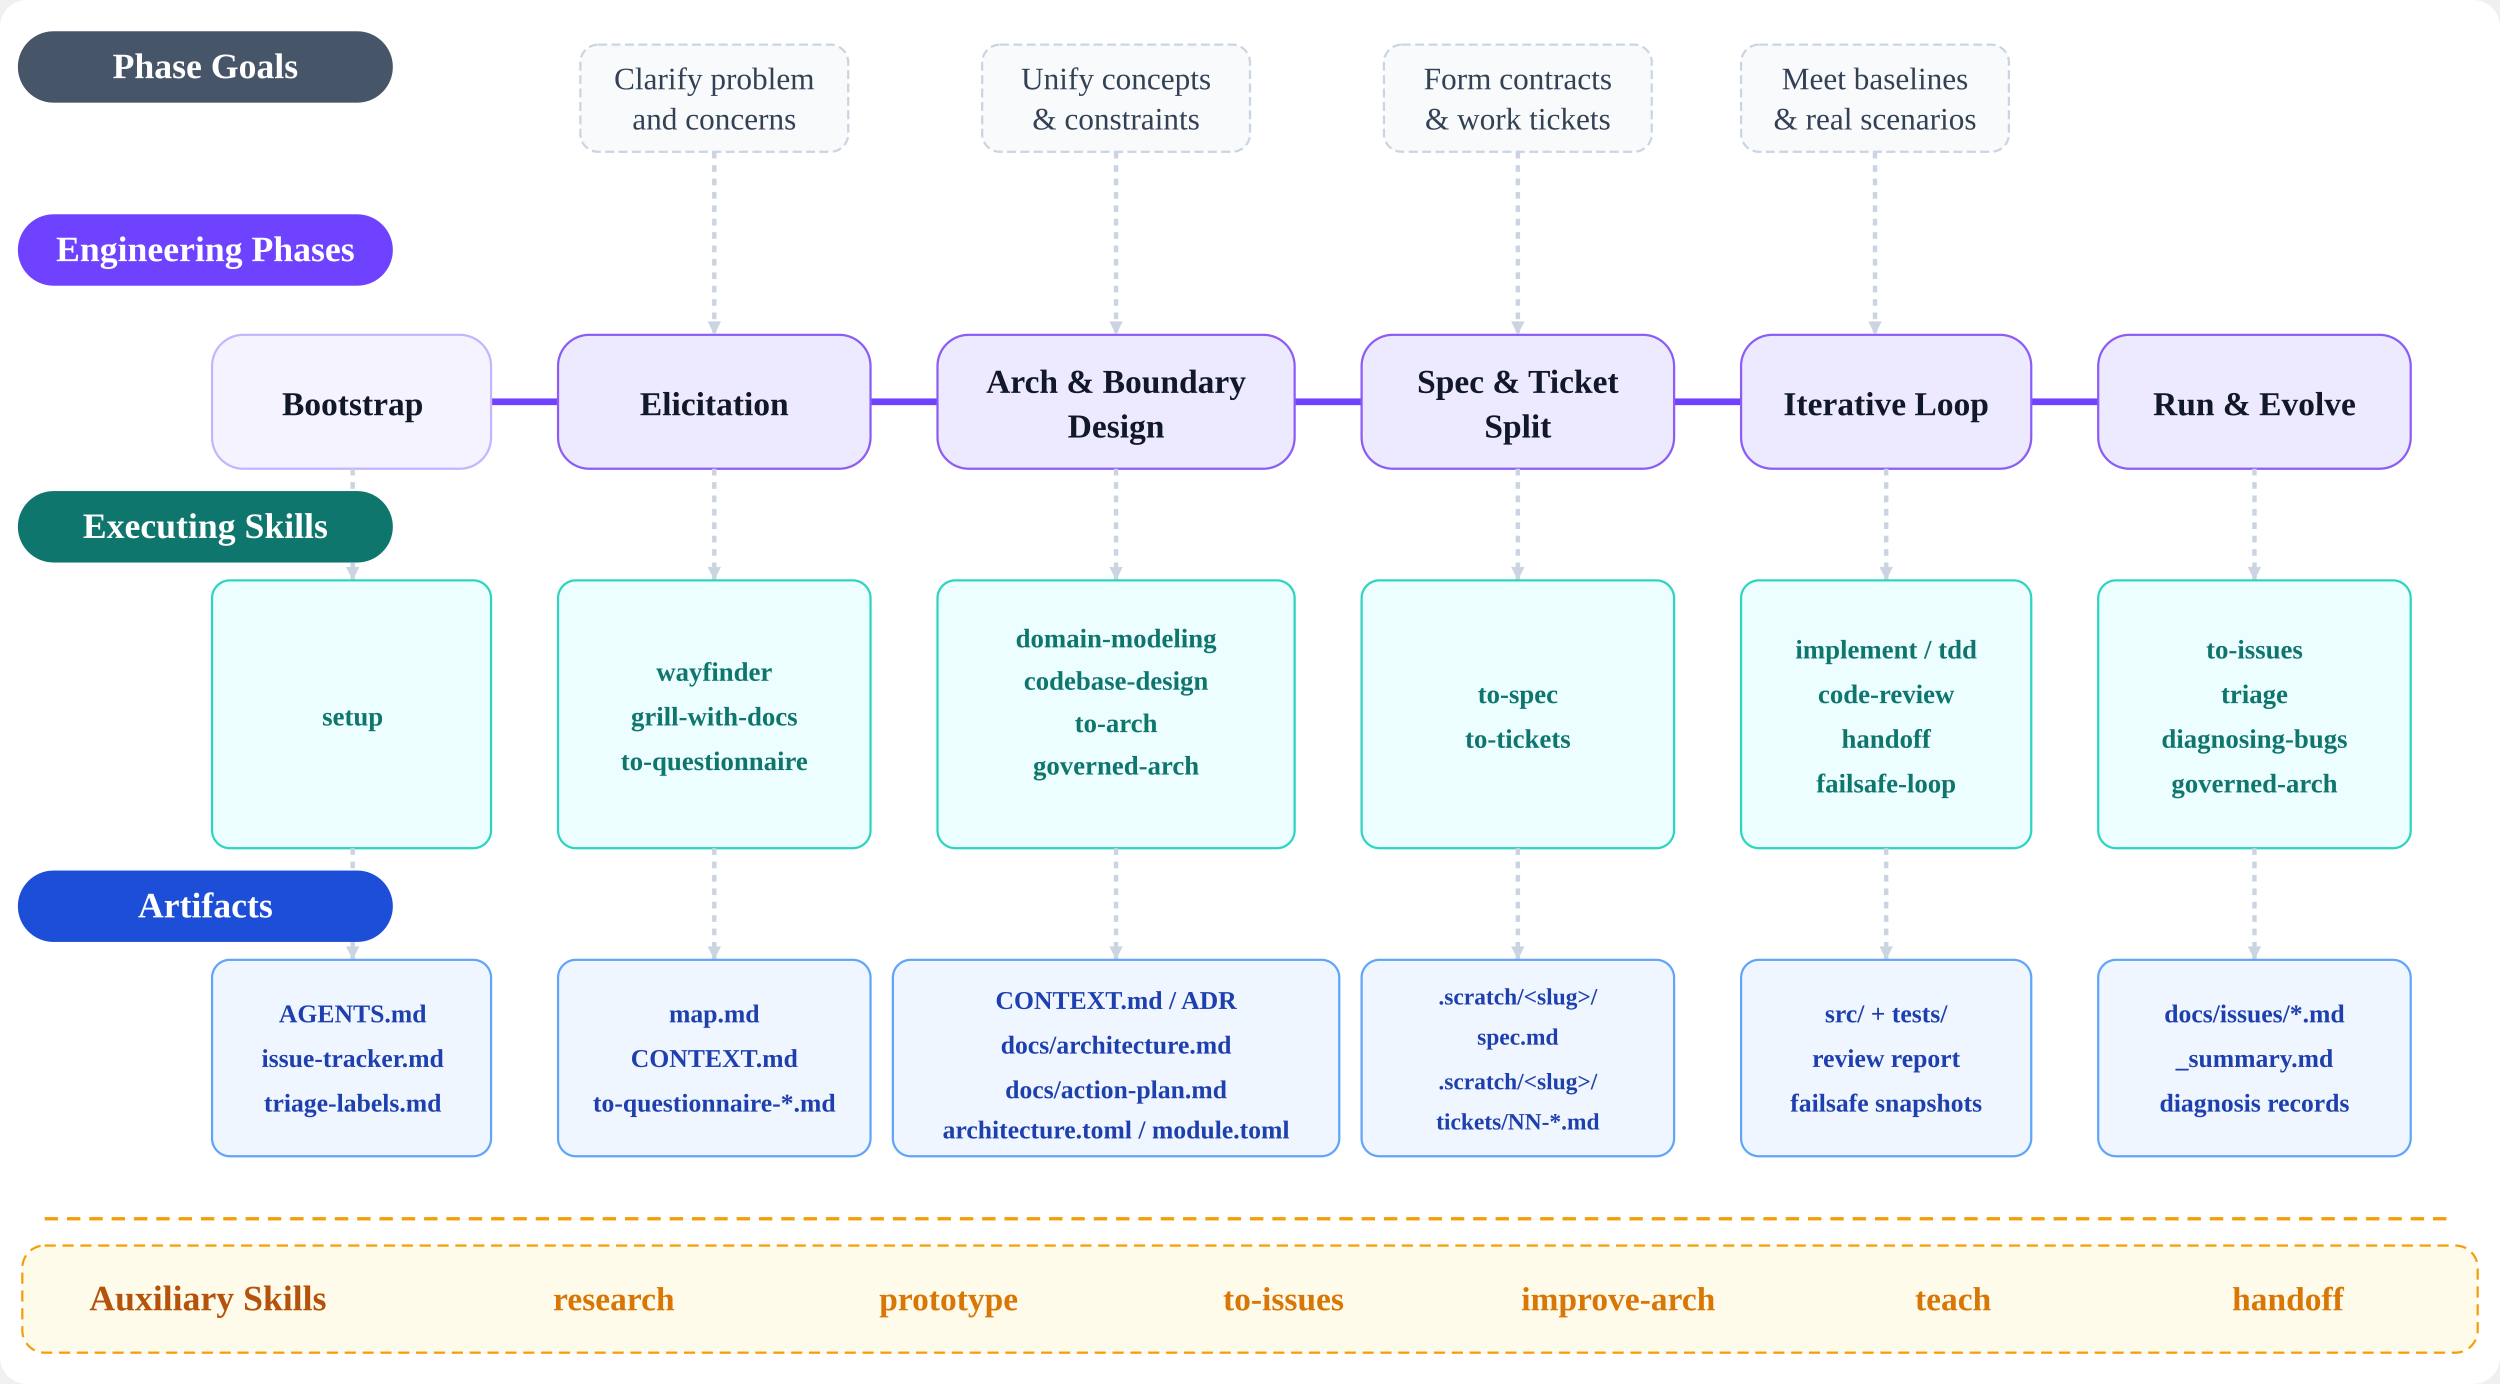
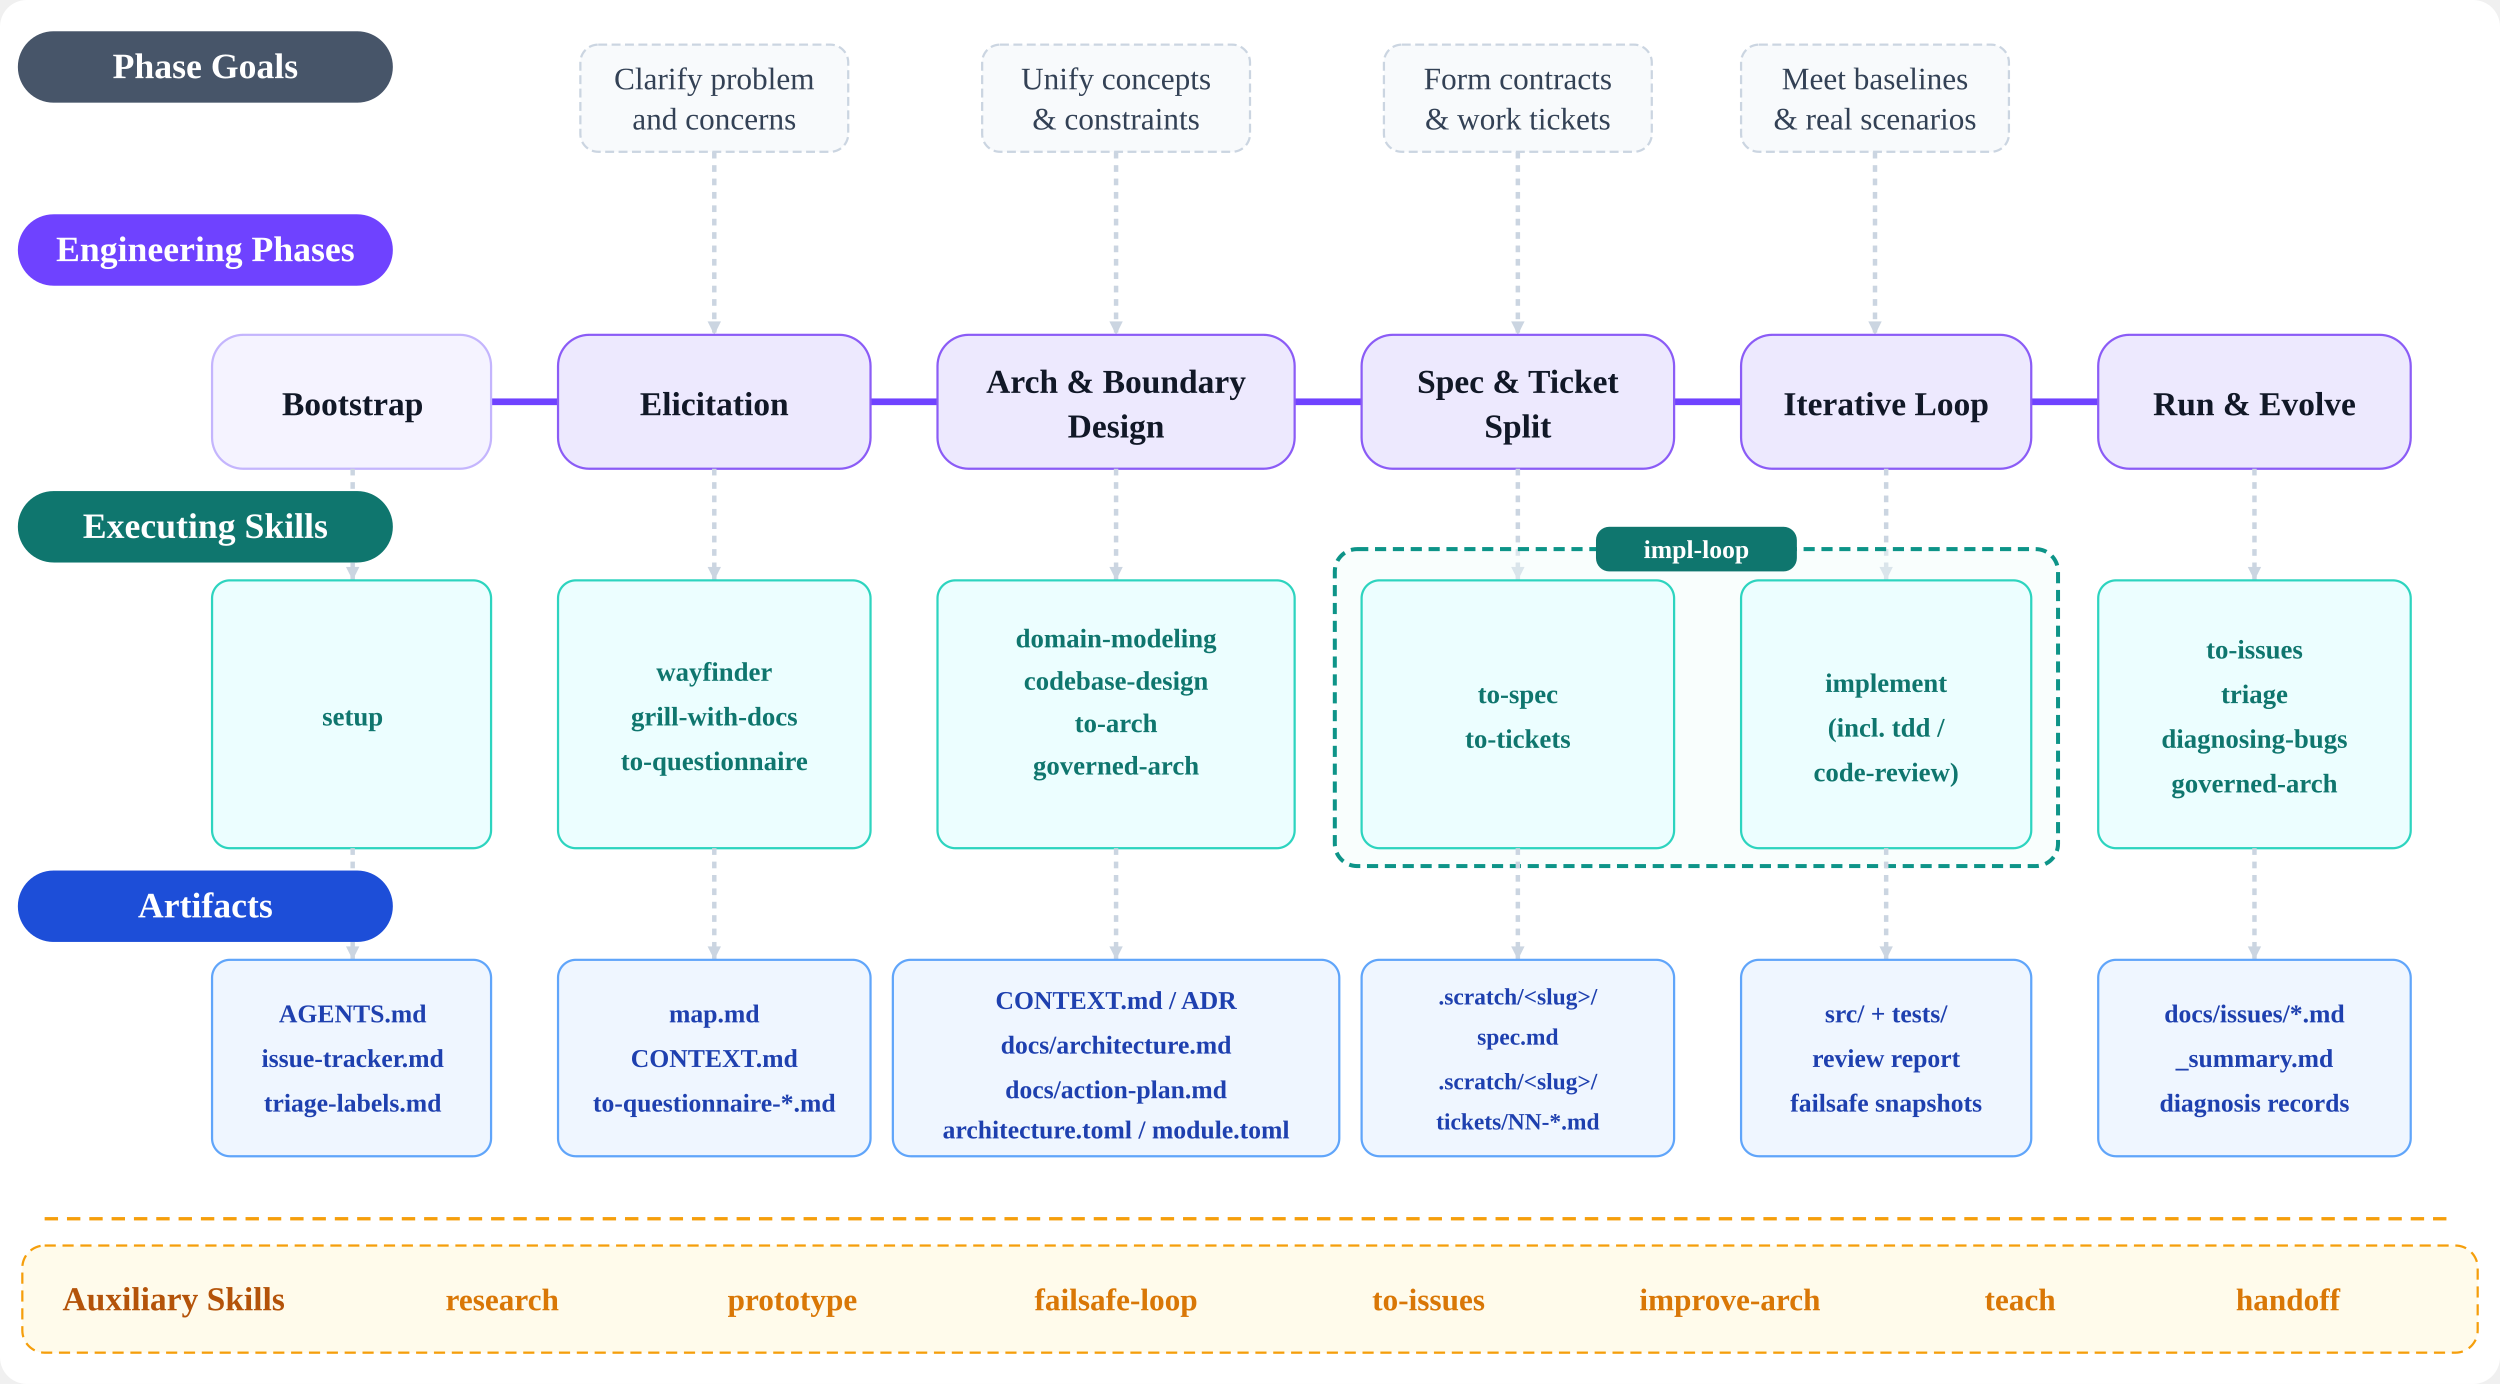
<svg xmlns="http://www.w3.org/2000/svg" viewBox="0 0 1120 620" width="100%" height="auto" role="img" aria-label="Software engineering life cycle and skill mapping diagram">
  <defs>
    <marker id="arrow-main" viewBox="0 0 8 8" refX="7" refY="4" markerWidth="8" markerHeight="8" markerUnits="userSpaceOnUse" orient="auto">
      <path d="M1 1 L7 4 L1 7 Z" fill="#6f42ff" />
    </marker>
    <marker id="arrow-dashed" viewBox="0 0 8 8" refX="7" refY="4" markerWidth="8" markerHeight="8" markerUnits="userSpaceOnUse" orient="auto">
      <path d="M1 1 L7 4 L1 7 Z" fill="#cbd5e1" />
    </marker>
  </defs>
  <rect x="0" y="0" width="1120" height="620" rx="12" fill="#ffffff" />
  <rect x="8" y="14" width="168" height="32" rx="16" fill="#475569" />
  <text x="92" y="35" text-anchor="middle" font-size="16" font-weight="700" fill="#ffffff">Phase Goals</text>
  <rect x="260" y="20" width="120" height="48" rx="8" fill="#f8fafc" stroke="#cbd5e1" stroke-dasharray="4 2" />
  <text x="320" y="40" text-anchor="middle" font-size="14" fill="#334155">Clarify problem</text>
  <text x="320" y="58" text-anchor="middle" font-size="14" fill="#334155">and concerns</text>
  <rect x="440" y="20" width="120" height="48" rx="8" fill="#f8fafc" stroke="#cbd5e1" stroke-dasharray="4 2" />
  <text x="500" y="40" text-anchor="middle" font-size="14" fill="#334155">Unify concepts</text>
  <text x="500" y="58" text-anchor="middle" font-size="14" fill="#334155">&amp; constraints</text>
  <rect x="620" y="20" width="120" height="48" rx="8" fill="#f8fafc" stroke="#cbd5e1" stroke-dasharray="4 2" />
  <text x="680" y="40" text-anchor="middle" font-size="14" fill="#334155">Form contracts</text>
  <text x="680" y="58" text-anchor="middle" font-size="14" fill="#334155">&amp; work tickets</text>
  <rect x="780" y="20" width="120" height="48" rx="8" fill="#f8fafc" stroke="#cbd5e1" stroke-dasharray="4 2" />
  <text x="840" y="40" text-anchor="middle" font-size="14" fill="#334155">Meet baselines</text>
  <text x="840" y="58" text-anchor="middle" font-size="14" fill="#334155">&amp; real scenarios</text>
  <line x1="320" y1="68" x2="320" y2="150" stroke="#cbd5e1" stroke-width="2" stroke-dasharray="3 3" marker-end="url(#arrow-dashed)" />
  <line x1="500" y1="68" x2="500" y2="150" stroke="#cbd5e1" stroke-width="2" stroke-dasharray="3 3" marker-end="url(#arrow-dashed)" />
  <line x1="680" y1="68" x2="680" y2="150" stroke="#cbd5e1" stroke-width="2" stroke-dasharray="3 3" marker-end="url(#arrow-dashed)" />
  <line x1="840" y1="68" x2="840" y2="150" stroke="#cbd5e1" stroke-width="2" stroke-dasharray="3 3" marker-end="url(#arrow-dashed)" />
  <rect x="8" y="96" width="168" height="32" rx="16" fill="#6f42ff" />
  <text x="92" y="117" text-anchor="middle" font-size="16" font-weight="700" fill="#ffffff">Engineering Phases</text>
  <line x1="158" y1="180" x2="1050" y2="180" stroke="#6f42ff" stroke-width="3" marker-end="url(#arrow-main)" />
  <rect x="95" y="150" width="125" height="60" rx="14" fill="#f5f3ff" stroke="#c4b5fd" />
  <text x="158" y="186" text-anchor="middle" font-size="15" font-weight="600" fill="#111827">Bootstrap</text>
  <rect x="250" y="150" width="140" height="60" rx="14" fill="#ede9fe" stroke="#8b5cf6" />
  <text x="320" y="186" text-anchor="middle" font-size="15" font-weight="600" fill="#111827">Elicitation</text>
  <rect x="420" y="150" width="160" height="60" rx="14" fill="#ede9fe" stroke="#8b5cf6" />
  <text x="500" y="176" text-anchor="middle" font-size="15" font-weight="600" fill="#111827">Arch &amp; Boundary</text>
  <text x="500" y="196" text-anchor="middle" font-size="15" font-weight="600" fill="#111827">Design</text>
  <rect x="610" y="150" width="140" height="60" rx="14" fill="#ede9fe" stroke="#8b5cf6" />
  <text x="680" y="176" text-anchor="middle" font-size="15" font-weight="600" fill="#111827">Spec &amp; Ticket</text>
  <text x="680" y="196" text-anchor="middle" font-size="15" font-weight="600" fill="#111827">Split</text>
  <rect x="780" y="150" width="130" height="60" rx="14" fill="#ede9fe" stroke="#8b5cf6" />
  <text x="845" y="186" text-anchor="middle" font-size="15" font-weight="600" fill="#111827">Iterative Loop</text>
  <rect x="940" y="150" width="140" height="60" rx="14" fill="#ede9fe" stroke="#8b5cf6" />
  <text x="1010" y="186" text-anchor="middle" font-size="15" font-weight="600" fill="#111827">Run &amp; Evolve</text>
  <line x1="158" y1="210" x2="158" y2="260" stroke="#cbd5e1" stroke-width="2" stroke-dasharray="3 3" marker-end="url(#arrow-dashed)" />
  <line x1="320" y1="210" x2="320" y2="260" stroke="#cbd5e1" stroke-width="2" stroke-dasharray="3 3" marker-end="url(#arrow-dashed)" />
  <line x1="500" y1="210" x2="500" y2="260" stroke="#cbd5e1" stroke-width="2" stroke-dasharray="3 3" marker-end="url(#arrow-dashed)" />
  <line x1="680" y1="210" x2="680" y2="260" stroke="#cbd5e1" stroke-width="2" stroke-dasharray="3 3" marker-end="url(#arrow-dashed)" />
  <line x1="845" y1="210" x2="845" y2="260" stroke="#cbd5e1" stroke-width="2" stroke-dasharray="3 3" marker-end="url(#arrow-dashed)" />
  <line x1="1010" y1="210" x2="1010" y2="260" stroke="#cbd5e1" stroke-width="2" stroke-dasharray="3 3" marker-end="url(#arrow-dashed)" />
  <rect x="8" y="220" width="168" height="32" rx="16" fill="#0f766e" />
  <text x="92" y="241" text-anchor="middle" font-size="16" font-weight="700" fill="#ffffff">Executing Skills</text>
  <rect x="95" y="260" width="125" height="120" rx="8" fill="#ecfeff" stroke="#2dd4bf" />
  <text x="158" y="325" text-anchor="middle" font-size="12" font-weight="600" fill="#0f766e">setup</text>
  <rect x="250" y="260" width="140" height="120" rx="8" fill="#ecfeff" stroke="#2dd4bf" />
  <text x="320" y="305" text-anchor="middle" font-size="12" font-weight="600" fill="#0f766e">wayfinder</text>
  <text x="320" y="325" text-anchor="middle" font-size="12" font-weight="600" fill="#0f766e">grill-with-docs</text>
  <text x="320" y="345" text-anchor="middle" font-size="12" font-weight="600" fill="#0f766e">to-questionnaire</text>
  <rect x="420" y="260" width="160" height="120" rx="8" fill="#ecfeff" stroke="#2dd4bf" />
  <text x="500" y="290" text-anchor="middle" font-size="12" font-weight="600" fill="#0f766e">domain-modeling</text>
  <text x="500" y="309" text-anchor="middle" font-size="12" font-weight="600" fill="#0f766e">codebase-design</text>
  <text x="500" y="328" text-anchor="middle" font-size="12" font-weight="600" fill="#0f766e">to-arch</text>
  <text x="500" y="347" text-anchor="middle" font-size="12" font-weight="600" fill="#0f766e">governed-arch</text>
+   <rect x="598" y="246" width="324" height="142" rx="10" fill="#f0fdfa" fill-opacity="0.4" stroke="#0d9488" stroke-width="1.8" stroke-dasharray="5 3" />
+   <rect x="715" y="236" width="90" height="20" rx="6" fill="#0f766e" />
+   <text x="760" y="250" text-anchor="middle" font-size="11.5" font-weight="700" fill="#ffffff">impl-loop</text>
  <rect x="610" y="260" width="140" height="120" rx="8" fill="#ecfeff" stroke="#2dd4bf" />
  <text x="680" y="315" text-anchor="middle" font-size="12" font-weight="600" fill="#0f766e">to-spec</text>
  <text x="680" y="335" text-anchor="middle" font-size="12" font-weight="600" fill="#0f766e">to-tickets</text>
  <rect x="780" y="260" width="130" height="120" rx="8" fill="#ecfeff" stroke="#2dd4bf" />
-   <text x="845" y="295" text-anchor="middle" font-size="12" font-weight="600" fill="#0f766e">implement / tdd</text>
-   <text x="845" y="315" text-anchor="middle" font-size="12" font-weight="600" fill="#0f766e">code-review</text>
-   <text x="845" y="335" text-anchor="middle" font-size="12" font-weight="600" fill="#0f766e">handoff</text>
-   <text x="845" y="355" text-anchor="middle" font-size="12" font-weight="600" fill="#0f766e">failsafe-loop</text>
+   <text x="845" y="310" text-anchor="middle" font-size="12" font-weight="600" fill="#0f766e">implement</text>
+   <text x="845" y="330" text-anchor="middle" font-size="12" font-weight="600" fill="#0f766e">(incl. tdd /</text>
+   <text x="845" y="350" text-anchor="middle" font-size="12" font-weight="600" fill="#0f766e">code-review)</text>
  <rect x="940" y="260" width="140" height="120" rx="8" fill="#ecfeff" stroke="#2dd4bf" />
  <text x="1010" y="295" text-anchor="middle" font-size="12" font-weight="600" fill="#0f766e">to-issues</text>
  <text x="1010" y="315" text-anchor="middle" font-size="12" font-weight="600" fill="#0f766e">triage</text>
  <text x="1010" y="335" text-anchor="middle" font-size="12" font-weight="600" fill="#0f766e">diagnosing-bugs</text>
  <text x="1010" y="355" text-anchor="middle" font-size="12" font-weight="600" fill="#0f766e">governed-arch</text>
  <line x1="158" y1="380" x2="158" y2="430" stroke="#cbd5e1" stroke-width="2" stroke-dasharray="3 3" marker-end="url(#arrow-dashed)" />
  <line x1="320" y1="380" x2="320" y2="430" stroke="#cbd5e1" stroke-width="2" stroke-dasharray="3 3" marker-end="url(#arrow-dashed)" />
  <line x1="500" y1="380" x2="500" y2="430" stroke="#cbd5e1" stroke-width="2" stroke-dasharray="3 3" marker-end="url(#arrow-dashed)" />
  <line x1="680" y1="380" x2="680" y2="430" stroke="#cbd5e1" stroke-width="2" stroke-dasharray="3 3" marker-end="url(#arrow-dashed)" />
  <line x1="845" y1="380" x2="845" y2="430" stroke="#cbd5e1" stroke-width="2" stroke-dasharray="3 3" marker-end="url(#arrow-dashed)" />
  <line x1="1010" y1="380" x2="1010" y2="430" stroke="#cbd5e1" stroke-width="2" stroke-dasharray="3 3" marker-end="url(#arrow-dashed)" />
  <rect x="8" y="390" width="168" height="32" rx="16" fill="#1d4ed8" />
  <text x="92" y="411" text-anchor="middle" font-size="16" font-weight="700" fill="#ffffff">Artifacts</text>
  <rect x="95" y="430" width="125" height="88" rx="8" fill="#eff6ff" stroke="#60a5fa" />
  <text x="158" y="458" text-anchor="middle" font-size="11.5" font-weight="600" fill="#1e40af">AGENTS.md</text>
  <text x="158" y="478" text-anchor="middle" font-size="11.5" font-weight="600" fill="#1e40af">issue-tracker.md</text>
  <text x="158" y="498" text-anchor="middle" font-size="11.5" font-weight="600" fill="#1e40af">triage-labels.md</text>
  <rect x="250" y="430" width="140" height="88" rx="8" fill="#eff6ff" stroke="#60a5fa" />
  <text x="320" y="458" text-anchor="middle" font-size="11.5" font-weight="600" fill="#1e40af">map.md</text>
  <text x="320" y="478" text-anchor="middle" font-size="11.5" font-weight="600" fill="#1e40af">CONTEXT.md</text>
  <text x="320" y="498" text-anchor="middle" font-size="11.5" font-weight="600" fill="#1e40af">to-questionnaire-*.md</text>
  <rect x="400" y="430" width="200" height="88" rx="8" fill="#eff6ff" stroke="#60a5fa" />
  <text x="500" y="452" text-anchor="middle" font-size="11.5" font-weight="600" fill="#1e40af">CONTEXT.md / ADR</text>
  <text x="500" y="472" text-anchor="middle" font-size="11.5" font-weight="600" fill="#1e40af">docs/architecture.md</text>
  <text x="500" y="492" text-anchor="middle" font-size="11.5" font-weight="600" fill="#1e40af">docs/action-plan.md</text>
  <text x="500" y="510" text-anchor="middle" font-size="11.5" font-weight="600" fill="#1e40af">architecture.toml / module.toml</text>
  <rect x="610" y="430" width="140" height="88" rx="8" fill="#eff6ff" stroke="#60a5fa" />
  <text x="680" y="450" text-anchor="middle" font-size="10.5" font-weight="600" fill="#1e40af">.scratch/&lt;slug&gt;/</text>
  <text x="680" y="468" text-anchor="middle" font-size="10.5" font-weight="600" fill="#1e40af">spec.md</text>
  <text x="680" y="488" text-anchor="middle" font-size="10.5" font-weight="600" fill="#1e40af">.scratch/&lt;slug&gt;/</text>
  <text x="680" y="506" text-anchor="middle" font-size="10.5" font-weight="600" fill="#1e40af">tickets/NN-*.md</text>
  <rect x="780" y="430" width="130" height="88" rx="8" fill="#eff6ff" stroke="#60a5fa" />
  <text x="845" y="458" text-anchor="middle" font-size="11.5" font-weight="600" fill="#1e40af">src/ + tests/</text>
  <text x="845" y="478" text-anchor="middle" font-size="11.5" font-weight="600" fill="#1e40af">review report</text>
  <text x="845" y="498" text-anchor="middle" font-size="11.5" font-weight="600" fill="#1e40af">failsafe snapshots</text>
  <rect x="940" y="430" width="140" height="88" rx="8" fill="#eff6ff" stroke="#60a5fa" />
  <text x="1010" y="458" text-anchor="middle" font-size="11.5" font-weight="600" fill="#1e40af">docs/issues/*.md</text>
  <text x="1010" y="478" text-anchor="middle" font-size="11.5" font-weight="600" fill="#1e40af">_summary.md</text>
  <text x="1010" y="498" text-anchor="middle" font-size="11.5" font-weight="600" fill="#1e40af">diagnosis records</text>
  <line x1="20" y1="546" x2="1100" y2="546" stroke="#f59e0b" stroke-width="1.5" stroke-dasharray="6 4" />
  <rect x="10" y="558" width="1100" height="48" rx="10" fill="#fffbeb" stroke="#f59e0b" stroke-dasharray="5 3" />
-   <text x="40" y="587" font-size="16" font-weight="700" fill="#b45309">Auxiliary Skills</text>
-   <text x="275" y="587" text-anchor="middle" font-size="15" font-weight="600" fill="#d97706">research</text>
-   <text x="425" y="587" text-anchor="middle" font-size="15" font-weight="600" fill="#d97706">prototype</text>
-   <text x="575" y="587" text-anchor="middle" font-size="15" font-weight="600" fill="#d97706">to-issues</text>
-   <text x="725" y="587" text-anchor="middle" font-size="15" font-weight="600" fill="#d97706">improve-arch</text>
-   <text x="875" y="587" text-anchor="middle" font-size="15" font-weight="600" fill="#d97706">teach</text>
-   <text x="1025" y="587" text-anchor="middle" font-size="15" font-weight="600" fill="#d97706">handoff</text>
+   <text x="28" y="587" font-size="15" font-weight="700" fill="#b45309">Auxiliary Skills</text>
+   <text x="225" y="587" text-anchor="middle" font-size="14" font-weight="600" fill="#d97706">research</text>
+   <text x="355" y="587" text-anchor="middle" font-size="14" font-weight="600" fill="#d97706">prototype</text>
+   <text x="500" y="587" text-anchor="middle" font-size="14" font-weight="600" fill="#d97706">failsafe-loop</text>
+   <text x="640" y="587" text-anchor="middle" font-size="14" font-weight="600" fill="#d97706">to-issues</text>
+   <text x="775" y="587" text-anchor="middle" font-size="14" font-weight="600" fill="#d97706">improve-arch</text>
+   <text x="905" y="587" text-anchor="middle" font-size="14" font-weight="600" fill="#d97706">teach</text>
+   <text x="1025" y="587" text-anchor="middle" font-size="14" font-weight="600" fill="#d97706">handoff</text>
</svg>
